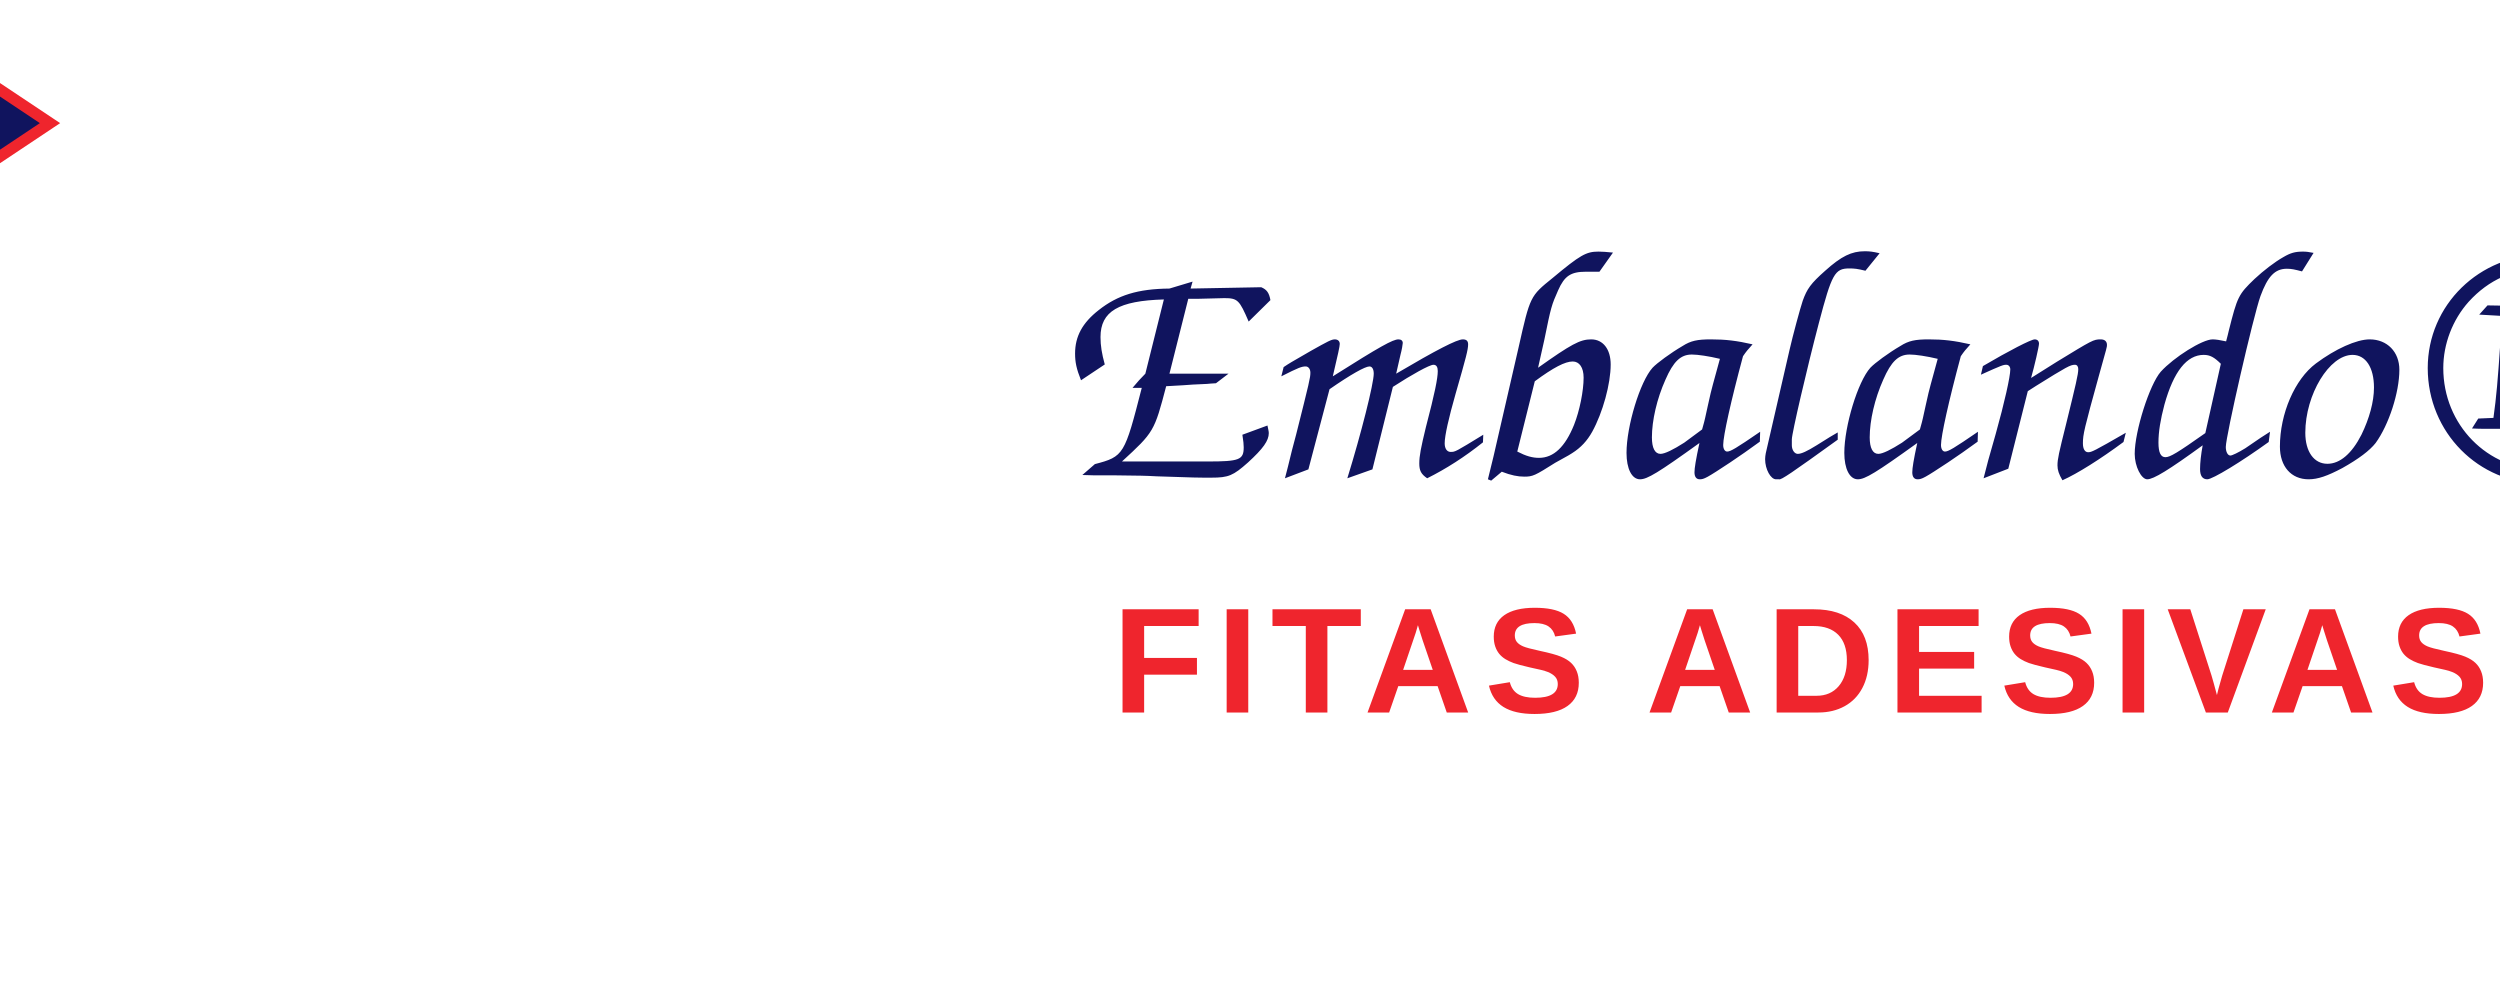
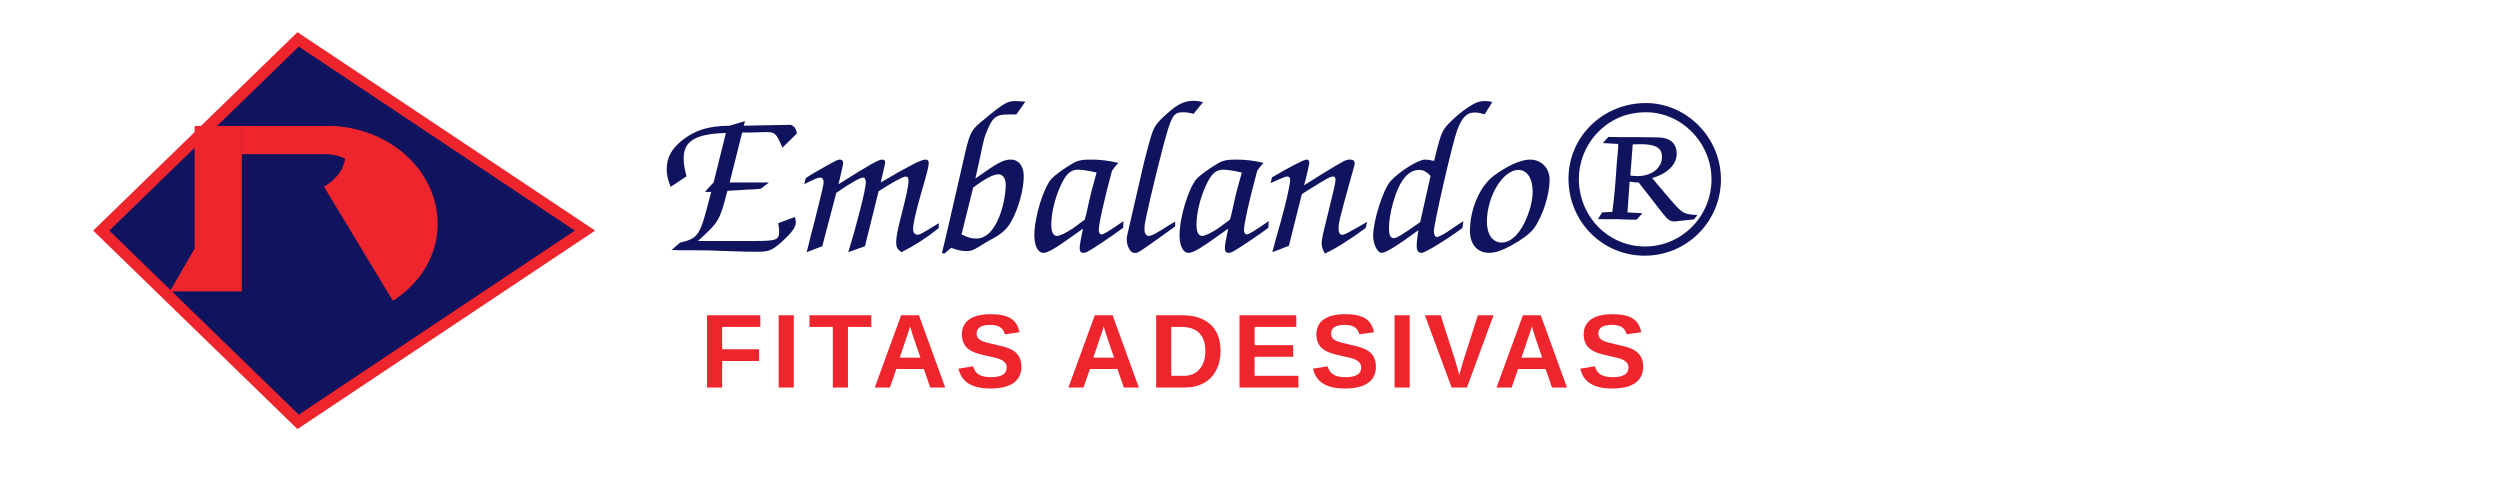
- <svg xmlns="http://www.w3.org/2000/svg" viewBox="0 0 1000 400" role="img" aria-label="Embalando Fitas Adesivas">
-   <g transform="translate(20 20) scale(0.45) translate(-520 -140)">
+ <svg xmlns="http://www.w3.org/2000/svg" viewBox="0 0 1000 200" role="img" aria-label="Embalando Fitas Adesivas">
+   <g transform="translate(0 0) scale(0.45)">
    <path d="M90 205 265 35 520 205 265 375Z" fill="#10145e" stroke="#ef252d" stroke-width="10" />
    <path d="M215 112h76c54 0 98 39 98 87 0 28-15 52-39 68l-42-69c11-8 17-18 17-29 0-18-16-32-36-32h-74z" fill="#ef252d" />
    <path d="M215 112v55h-42v-55zM215 167h-42v54h42zM215 221h-42l-22 38h64z" fill="#ef252d" />
    <path d="M290 112c54 0 98 39 98 87 0 28-15 52-39 68l-61-101c13-8 19-18 19-29 0-14-12-25-29-25z" fill="#ef252d" />
  </g>
-   <text x="420" y="190" fill="#10145e" font-family="Brush Script MT, Segoe Script, cursive" font-size="132">Embalando®</text>
-   <text x="445" y="285" fill="#ef252d" font-family="Arial, sans-serif" font-size="60" font-weight="800" letter-spacing="5">FITAS ADESIVAS</text>
+   <text x="260" y="100" fill="#10145e" font-family="Brush Script MT, Segoe Script, cursive" font-size="88">Embalando®</text>
+   <text x="280" y="155" fill="#ef252d" font-family="Arial, sans-serif" font-size="42" font-weight="800" letter-spacing="3">FITAS ADESIVAS</text>
</svg>
